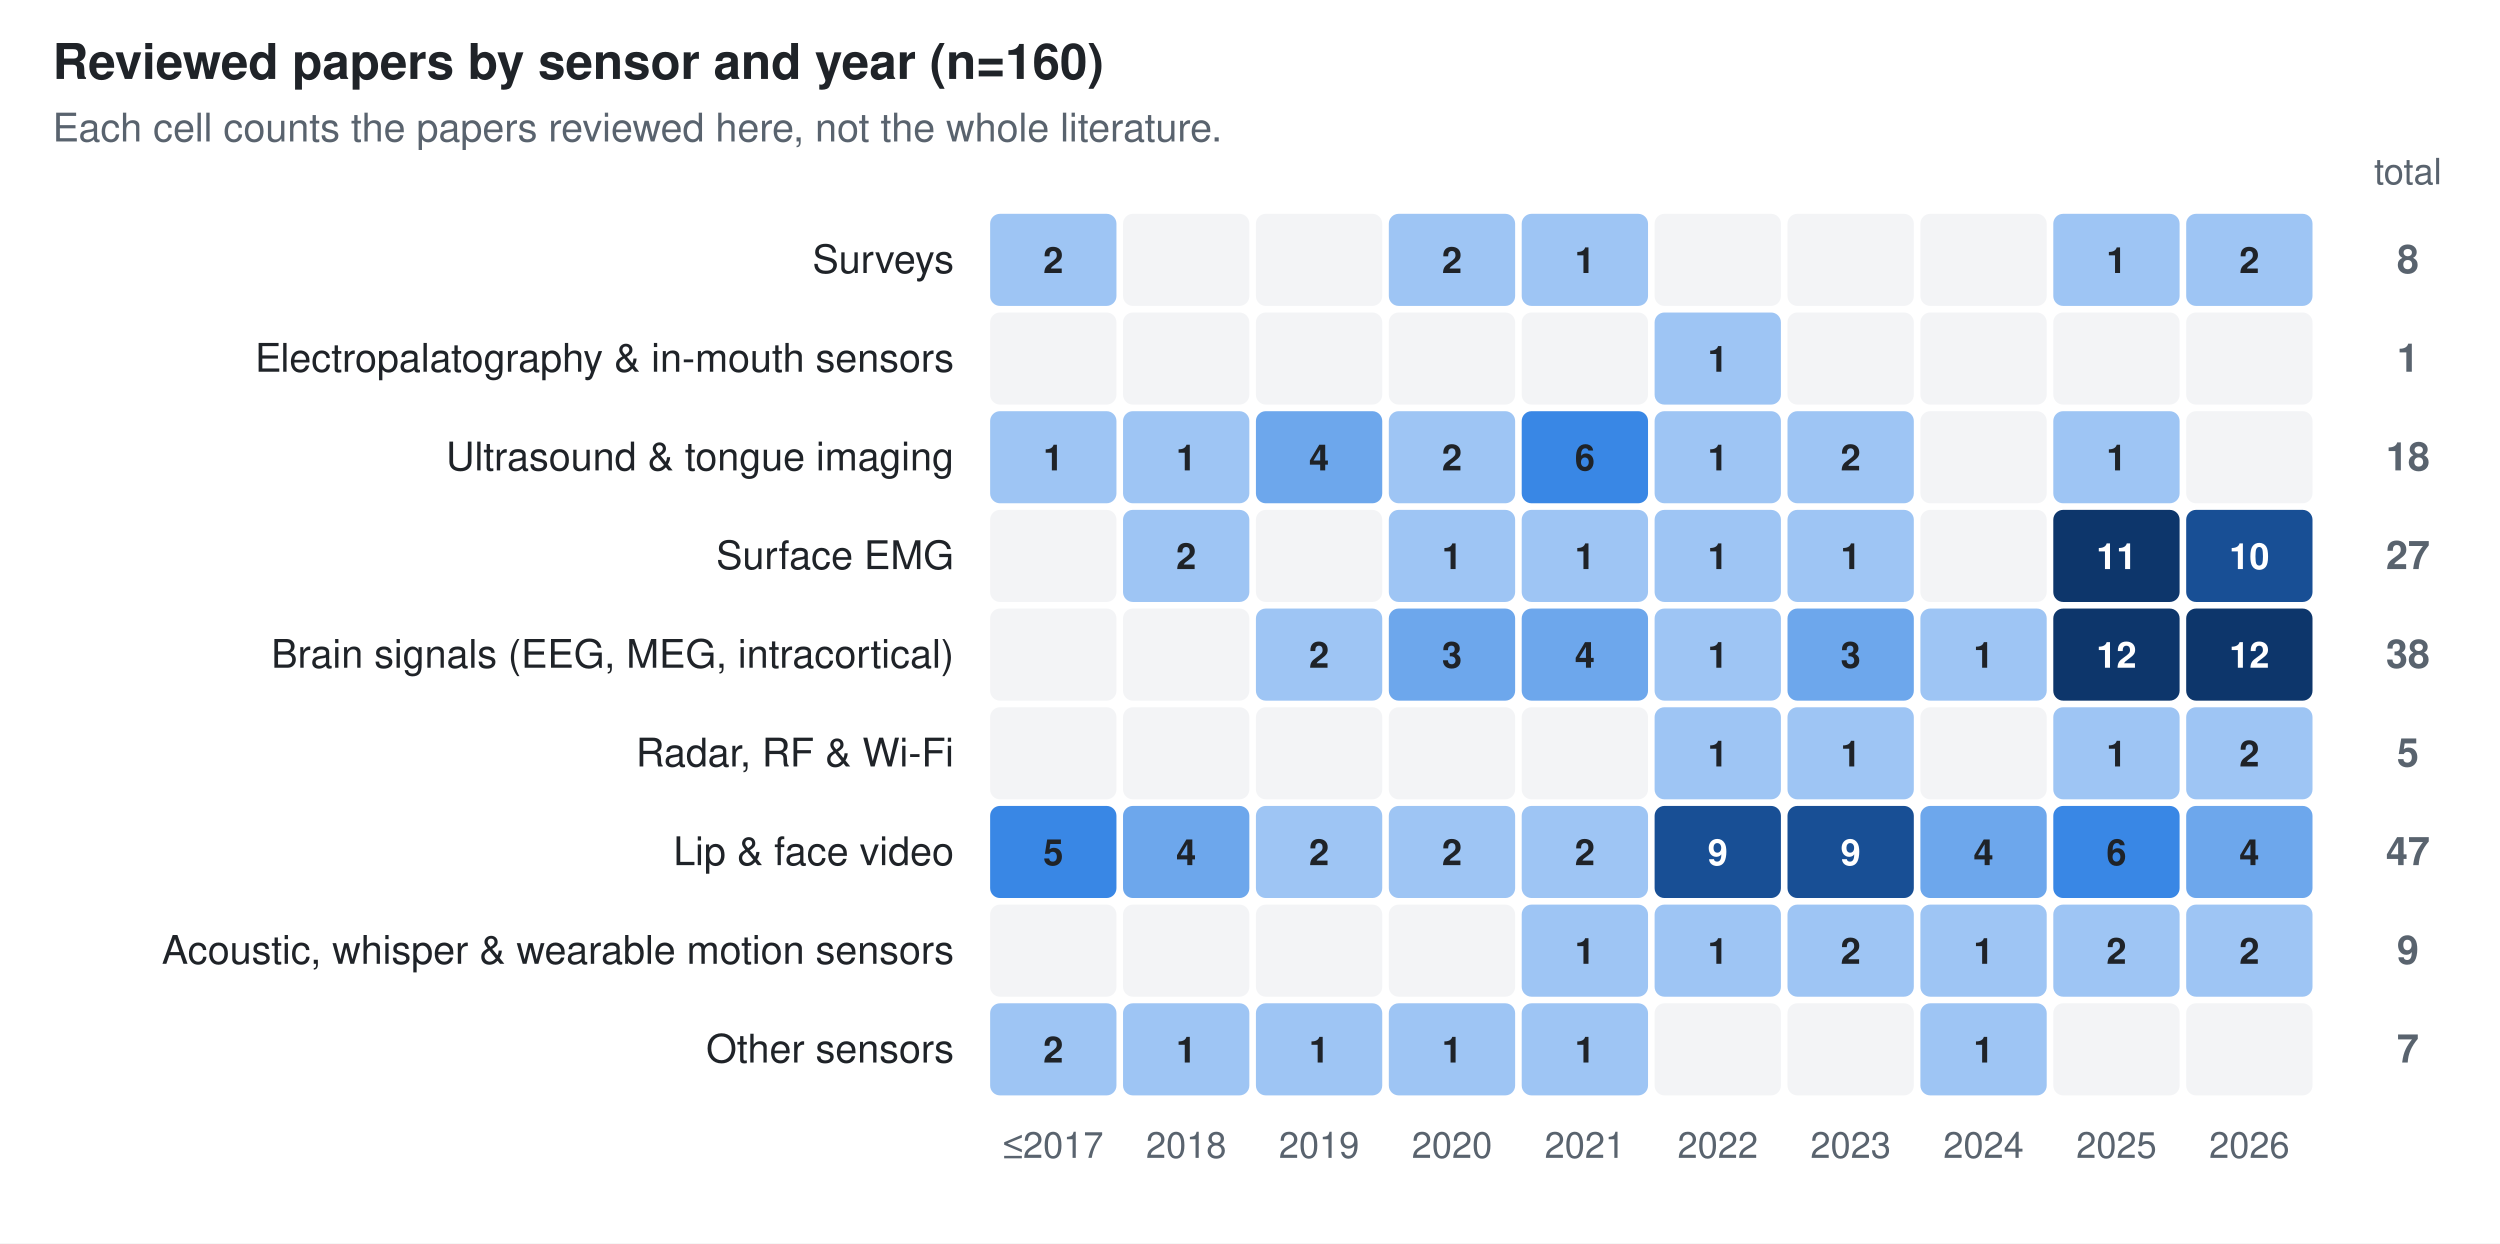
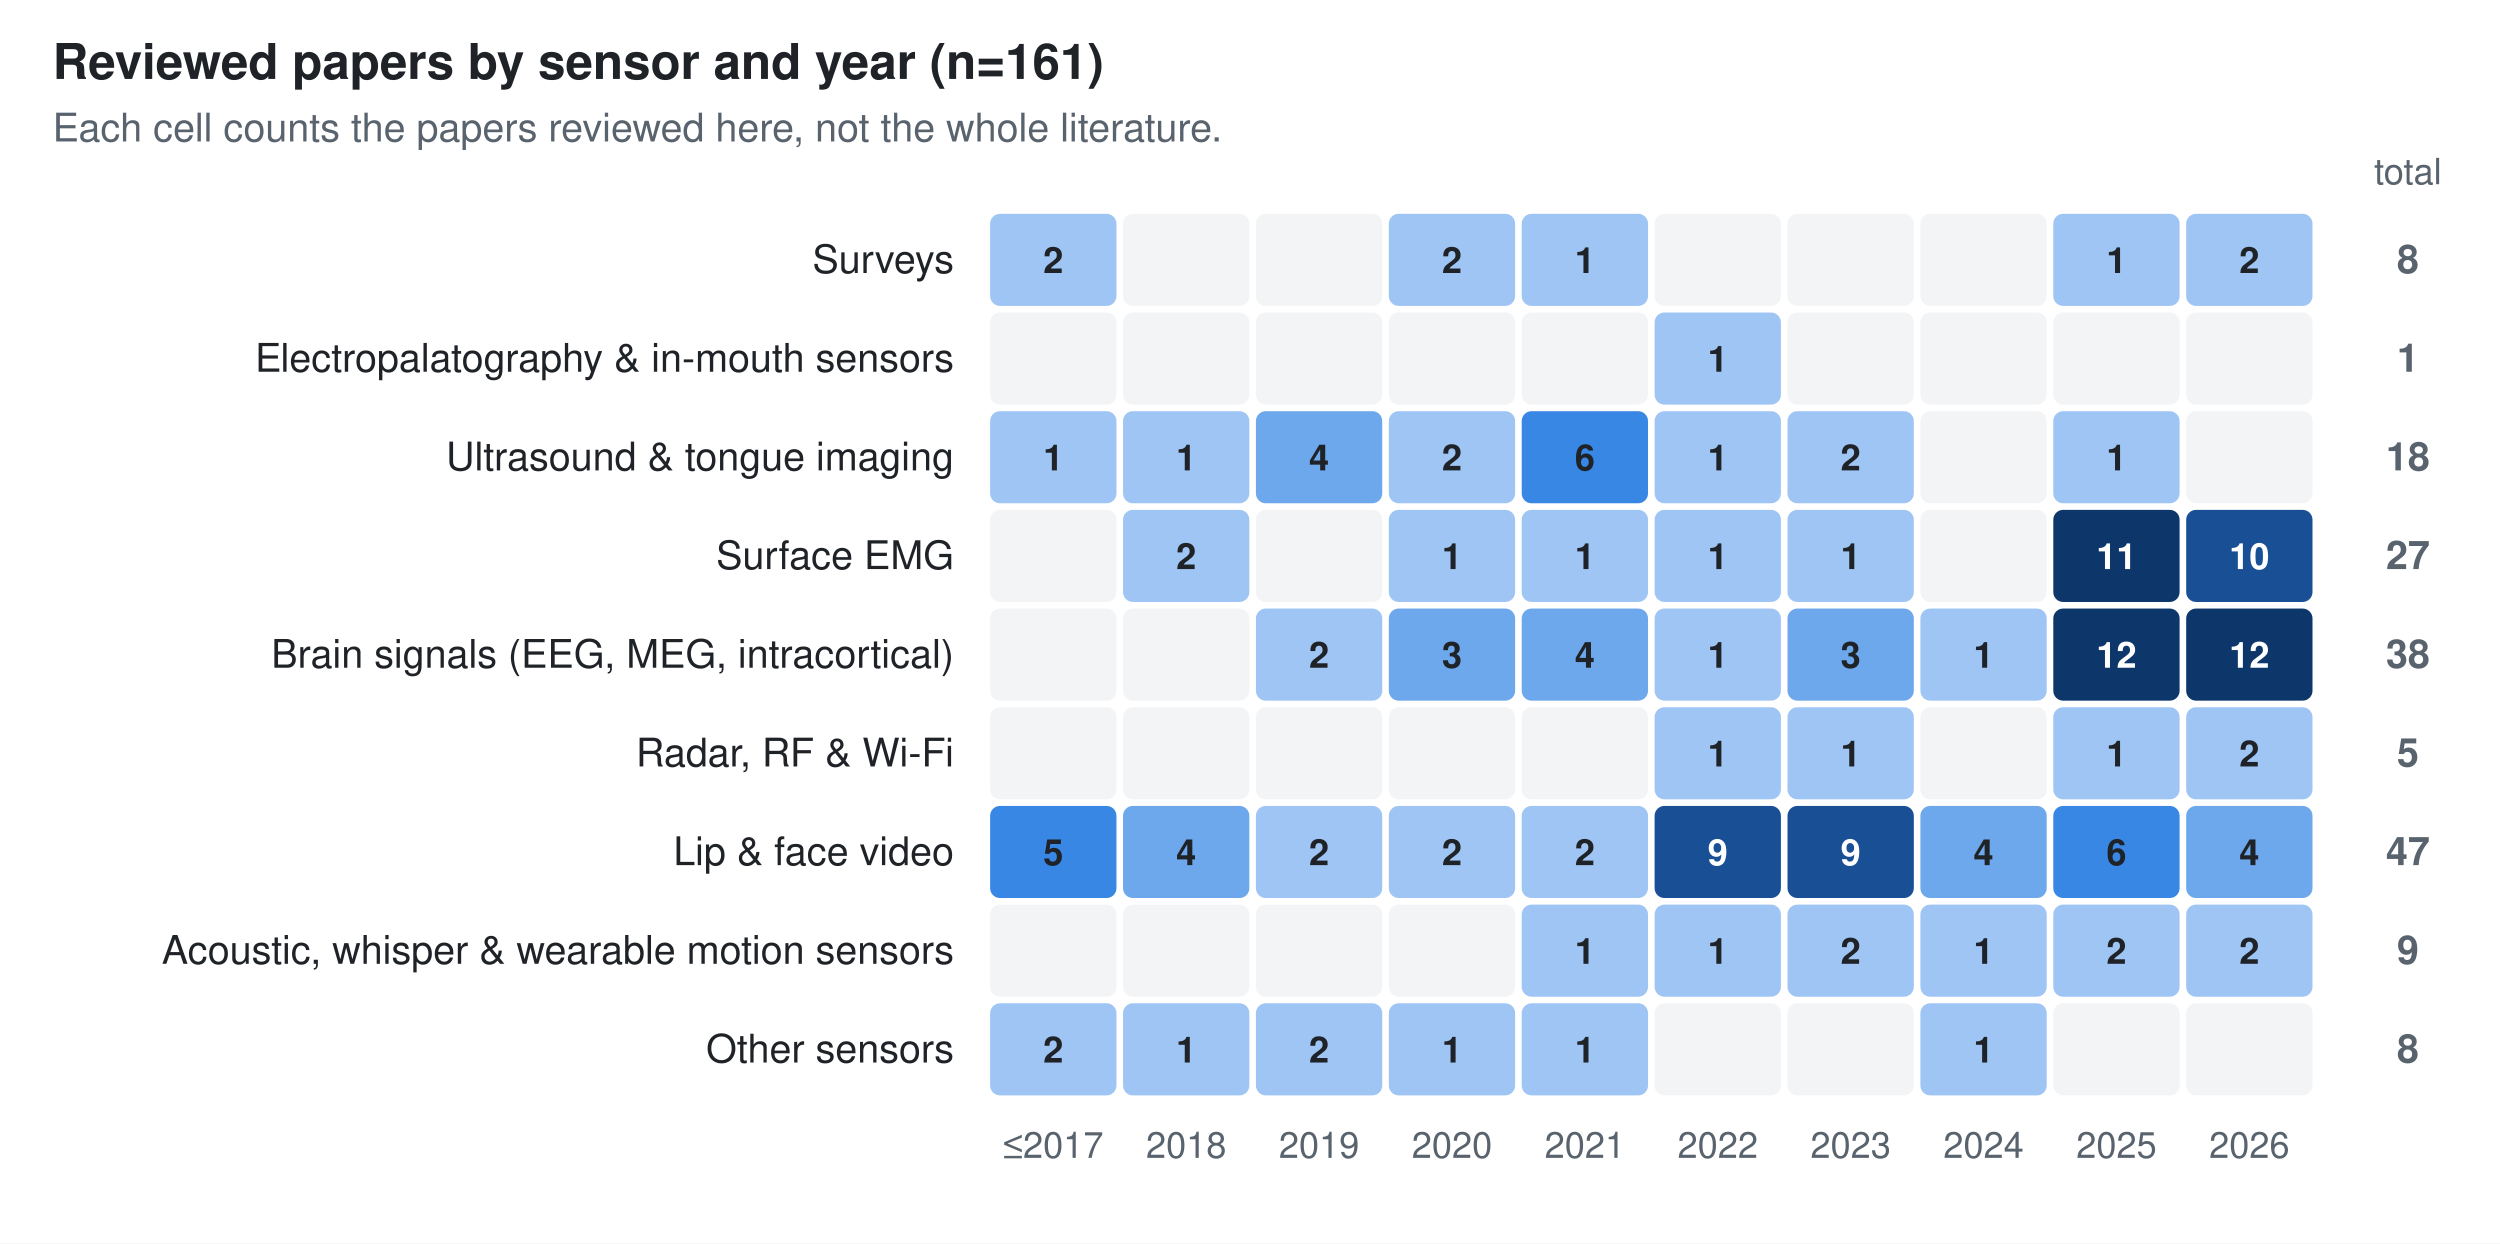
- <svg xmlns="http://www.w3.org/2000/svg" width="760" height="378" viewBox="0 0 760 378" font-family="-apple-system, BlinkMacSystemFont, 'Segoe UI', Helvetica, Arial, sans-serif" role="img" aria-label="Reviewed papers by sensor and year (n=160)">
+ <svg xmlns="http://www.w3.org/2000/svg" width="760" height="378" viewBox="0 0 760 378" font-family="-apple-system, BlinkMacSystemFont, 'Segoe UI', Helvetica, Arial, sans-serif" role="img" aria-label="Reviewed papers by sensor and year (n=161)">
  <rect width="760" height="378" fill="#ffffff" />
-   <text x="16.0" y="24.0" font-size="15" fill="#1f2328" text-anchor="start" font-weight="600">Reviewed papers by sensor and year (n=160)</text>
+   <text x="16.0" y="24.0" font-size="15" fill="#1f2328" text-anchor="start" font-weight="600">Reviewed papers by sensor and year (n=161)</text>
  <text x="16.0" y="43.0" font-size="12" fill="#59636e" text-anchor="start">Each cell counts the papers reviewed here, not the whole literature.</text>
  <text x="320.2" y="352.0" font-size="11" fill="#59636e" text-anchor="middle">≤2017</text>
  <text x="360.6" y="352.0" font-size="11" fill="#59636e" text-anchor="middle">2018</text>
  <text x="401.0" y="352.0" font-size="11" fill="#59636e" text-anchor="middle">2019</text>
  <text x="441.4" y="352.0" font-size="11" fill="#59636e" text-anchor="middle">2020</text>
  <text x="481.8" y="352.0" font-size="11" fill="#59636e" text-anchor="middle">2021</text>
  <text x="522.2" y="352.0" font-size="11" fill="#59636e" text-anchor="middle">2022</text>
  <text x="562.6" y="352.0" font-size="11" fill="#59636e" text-anchor="middle">2023</text>
  <text x="603.0" y="352.0" font-size="11" fill="#59636e" text-anchor="middle">2024</text>
  <text x="643.4" y="352.0" font-size="11" fill="#59636e" text-anchor="middle">2025</text>
  <text x="683.8" y="352.0" font-size="11" fill="#59636e" text-anchor="middle">2026</text>
  <text x="732.0" y="56.0" font-size="11" fill="#59636e" text-anchor="middle">total</text>
  <text x="290.0" y="83.0" font-size="12" fill="#1f2328" text-anchor="end">Surveys</text>
  <rect x="301.0" y="65.0" width="38.4" height="28.0" rx="3" fill="#9ec5f4" />
  <text x="320.2" y="83.0" font-size="11" fill="#1f2328" text-anchor="middle" font-weight="600">2</text>
  <rect x="341.4" y="65.0" width="38.4" height="28.0" rx="3" fill="#f3f4f6" />
  <rect x="381.8" y="65.0" width="38.4" height="28.0" rx="3" fill="#f3f4f6" />
  <rect x="422.2" y="65.0" width="38.4" height="28.0" rx="3" fill="#9ec5f4" />
  <text x="441.4" y="83.0" font-size="11" fill="#1f2328" text-anchor="middle" font-weight="600">2</text>
  <rect x="462.6" y="65.0" width="38.4" height="28.0" rx="3" fill="#9ec5f4" />
  <text x="481.8" y="83.0" font-size="11" fill="#1f2328" text-anchor="middle" font-weight="600">1</text>
  <rect x="503.0" y="65.0" width="38.4" height="28.0" rx="3" fill="#f3f4f6" />
  <rect x="543.4" y="65.0" width="38.4" height="28.0" rx="3" fill="#f3f4f6" />
  <rect x="583.8" y="65.0" width="38.4" height="28.0" rx="3" fill="#f3f4f6" />
  <rect x="624.2" y="65.0" width="38.4" height="28.0" rx="3" fill="#9ec5f4" />
  <text x="643.4" y="83.0" font-size="11" fill="#1f2328" text-anchor="middle" font-weight="600">1</text>
  <rect x="664.6" y="65.0" width="38.4" height="28.0" rx="3" fill="#9ec5f4" />
  <text x="683.8" y="83.0" font-size="11" fill="#1f2328" text-anchor="middle" font-weight="600">2</text>
  <text x="732.0" y="83.0" font-size="12" fill="#59636e" text-anchor="middle" font-weight="600">8</text>
  <text x="290.0" y="113.0" font-size="12" fill="#1f2328" text-anchor="end">Electropalatography &amp; in-mouth sensors</text>
  <rect x="301.0" y="95.0" width="38.4" height="28.0" rx="3" fill="#f3f4f6" />
  <rect x="341.4" y="95.0" width="38.4" height="28.0" rx="3" fill="#f3f4f6" />
  <rect x="381.8" y="95.0" width="38.4" height="28.0" rx="3" fill="#f3f4f6" />
  <rect x="422.2" y="95.0" width="38.4" height="28.0" rx="3" fill="#f3f4f6" />
  <rect x="462.6" y="95.0" width="38.4" height="28.0" rx="3" fill="#f3f4f6" />
  <rect x="503.0" y="95.0" width="38.4" height="28.0" rx="3" fill="#9ec5f4" />
  <text x="522.2" y="113.0" font-size="11" fill="#1f2328" text-anchor="middle" font-weight="600">1</text>
  <rect x="543.4" y="95.0" width="38.4" height="28.0" rx="3" fill="#f3f4f6" />
  <rect x="583.8" y="95.0" width="38.4" height="28.0" rx="3" fill="#f3f4f6" />
  <rect x="624.2" y="95.0" width="38.4" height="28.0" rx="3" fill="#f3f4f6" />
  <rect x="664.6" y="95.0" width="38.4" height="28.0" rx="3" fill="#f3f4f6" />
  <text x="732.0" y="113.0" font-size="12" fill="#59636e" text-anchor="middle" font-weight="600">1</text>
  <text x="290.0" y="143.0" font-size="12" fill="#1f2328" text-anchor="end">Ultrasound &amp; tongue imaging</text>
  <rect x="301.0" y="125.0" width="38.4" height="28.0" rx="3" fill="#9ec5f4" />
  <text x="320.2" y="143.0" font-size="11" fill="#1f2328" text-anchor="middle" font-weight="600">1</text>
  <rect x="341.4" y="125.0" width="38.4" height="28.0" rx="3" fill="#9ec5f4" />
  <text x="360.6" y="143.0" font-size="11" fill="#1f2328" text-anchor="middle" font-weight="600">1</text>
  <rect x="381.8" y="125.0" width="38.4" height="28.0" rx="3" fill="#6da7ec" />
  <text x="401.0" y="143.0" font-size="11" fill="#1f2328" text-anchor="middle" font-weight="600">4</text>
  <rect x="422.2" y="125.0" width="38.4" height="28.0" rx="3" fill="#9ec5f4" />
  <text x="441.4" y="143.0" font-size="11" fill="#1f2328" text-anchor="middle" font-weight="600">2</text>
  <rect x="462.6" y="125.0" width="38.4" height="28.0" rx="3" fill="#3987e5" />
  <text x="481.8" y="143.0" font-size="11" fill="#1f2328" text-anchor="middle" font-weight="600">6</text>
  <rect x="503.0" y="125.0" width="38.4" height="28.0" rx="3" fill="#9ec5f4" />
  <text x="522.2" y="143.0" font-size="11" fill="#1f2328" text-anchor="middle" font-weight="600">1</text>
  <rect x="543.4" y="125.0" width="38.4" height="28.0" rx="3" fill="#9ec5f4" />
  <text x="562.6" y="143.0" font-size="11" fill="#1f2328" text-anchor="middle" font-weight="600">2</text>
  <rect x="583.8" y="125.0" width="38.4" height="28.0" rx="3" fill="#f3f4f6" />
  <rect x="624.2" y="125.0" width="38.4" height="28.0" rx="3" fill="#9ec5f4" />
  <text x="643.4" y="143.0" font-size="11" fill="#1f2328" text-anchor="middle" font-weight="600">1</text>
  <rect x="664.6" y="125.0" width="38.4" height="28.0" rx="3" fill="#f3f4f6" />
  <text x="732.0" y="143.0" font-size="12" fill="#59636e" text-anchor="middle" font-weight="600">18</text>
  <text x="290.0" y="173.0" font-size="12" fill="#1f2328" text-anchor="end">Surface EMG</text>
  <rect x="301.0" y="155.0" width="38.4" height="28.0" rx="3" fill="#f3f4f6" />
  <rect x="341.4" y="155.0" width="38.4" height="28.0" rx="3" fill="#9ec5f4" />
  <text x="360.6" y="173.0" font-size="11" fill="#1f2328" text-anchor="middle" font-weight="600">2</text>
  <rect x="381.8" y="155.0" width="38.4" height="28.0" rx="3" fill="#f3f4f6" />
  <rect x="422.2" y="155.0" width="38.4" height="28.0" rx="3" fill="#9ec5f4" />
  <text x="441.4" y="173.0" font-size="11" fill="#1f2328" text-anchor="middle" font-weight="600">1</text>
  <rect x="462.6" y="155.0" width="38.4" height="28.0" rx="3" fill="#9ec5f4" />
  <text x="481.8" y="173.0" font-size="11" fill="#1f2328" text-anchor="middle" font-weight="600">1</text>
  <rect x="503.0" y="155.0" width="38.4" height="28.0" rx="3" fill="#9ec5f4" />
  <text x="522.2" y="173.0" font-size="11" fill="#1f2328" text-anchor="middle" font-weight="600">1</text>
  <rect x="543.4" y="155.0" width="38.4" height="28.0" rx="3" fill="#9ec5f4" />
  <text x="562.6" y="173.0" font-size="11" fill="#1f2328" text-anchor="middle" font-weight="600">1</text>
  <rect x="583.8" y="155.0" width="38.4" height="28.0" rx="3" fill="#f3f4f6" />
  <rect x="624.2" y="155.0" width="38.4" height="28.0" rx="3" fill="#0d366b" />
  <text x="643.4" y="173.0" font-size="11" fill="#ffffff" text-anchor="middle" font-weight="600">11</text>
  <rect x="664.6" y="155.0" width="38.4" height="28.0" rx="3" fill="#184f95" />
  <text x="683.8" y="173.0" font-size="11" fill="#ffffff" text-anchor="middle" font-weight="600">10</text>
  <text x="732.0" y="173.0" font-size="12" fill="#59636e" text-anchor="middle" font-weight="600">27</text>
  <text x="290.0" y="203.0" font-size="12" fill="#1f2328" text-anchor="end">Brain signals (EEG, MEG, intracortical)</text>
  <rect x="301.0" y="185.0" width="38.4" height="28.0" rx="3" fill="#f3f4f6" />
  <rect x="341.4" y="185.0" width="38.4" height="28.0" rx="3" fill="#f3f4f6" />
  <rect x="381.8" y="185.0" width="38.4" height="28.0" rx="3" fill="#9ec5f4" />
  <text x="401.0" y="203.0" font-size="11" fill="#1f2328" text-anchor="middle" font-weight="600">2</text>
  <rect x="422.2" y="185.0" width="38.4" height="28.0" rx="3" fill="#6da7ec" />
  <text x="441.4" y="203.0" font-size="11" fill="#1f2328" text-anchor="middle" font-weight="600">3</text>
  <rect x="462.6" y="185.0" width="38.4" height="28.0" rx="3" fill="#6da7ec" />
  <text x="481.8" y="203.0" font-size="11" fill="#1f2328" text-anchor="middle" font-weight="600">4</text>
  <rect x="503.0" y="185.0" width="38.4" height="28.0" rx="3" fill="#9ec5f4" />
  <text x="522.2" y="203.0" font-size="11" fill="#1f2328" text-anchor="middle" font-weight="600">1</text>
  <rect x="543.4" y="185.0" width="38.4" height="28.0" rx="3" fill="#6da7ec" />
  <text x="562.6" y="203.0" font-size="11" fill="#1f2328" text-anchor="middle" font-weight="600">3</text>
  <rect x="583.8" y="185.0" width="38.4" height="28.0" rx="3" fill="#9ec5f4" />
  <text x="603.0" y="203.0" font-size="11" fill="#1f2328" text-anchor="middle" font-weight="600">1</text>
  <rect x="624.2" y="185.0" width="38.4" height="28.0" rx="3" fill="#0d366b" />
  <text x="643.4" y="203.0" font-size="11" fill="#ffffff" text-anchor="middle" font-weight="600">12</text>
  <rect x="664.6" y="185.0" width="38.4" height="28.0" rx="3" fill="#0d366b" />
  <text x="683.8" y="203.0" font-size="11" fill="#ffffff" text-anchor="middle" font-weight="600">12</text>
  <text x="732.0" y="203.0" font-size="12" fill="#59636e" text-anchor="middle" font-weight="600">38</text>
  <text x="290.0" y="233.0" font-size="12" fill="#1f2328" text-anchor="end">Radar, RF &amp; Wi-Fi</text>
  <rect x="301.0" y="215.0" width="38.4" height="28.0" rx="3" fill="#f3f4f6" />
  <rect x="341.4" y="215.0" width="38.4" height="28.0" rx="3" fill="#f3f4f6" />
  <rect x="381.8" y="215.0" width="38.4" height="28.0" rx="3" fill="#f3f4f6" />
  <rect x="422.2" y="215.0" width="38.4" height="28.0" rx="3" fill="#f3f4f6" />
  <rect x="462.6" y="215.0" width="38.4" height="28.0" rx="3" fill="#f3f4f6" />
  <rect x="503.0" y="215.0" width="38.4" height="28.0" rx="3" fill="#9ec5f4" />
  <text x="522.2" y="233.0" font-size="11" fill="#1f2328" text-anchor="middle" font-weight="600">1</text>
  <rect x="543.4" y="215.0" width="38.4" height="28.0" rx="3" fill="#9ec5f4" />
  <text x="562.6" y="233.0" font-size="11" fill="#1f2328" text-anchor="middle" font-weight="600">1</text>
  <rect x="583.8" y="215.0" width="38.4" height="28.0" rx="3" fill="#f3f4f6" />
  <rect x="624.2" y="215.0" width="38.4" height="28.0" rx="3" fill="#9ec5f4" />
  <text x="643.4" y="233.0" font-size="11" fill="#1f2328" text-anchor="middle" font-weight="600">1</text>
  <rect x="664.6" y="215.0" width="38.4" height="28.0" rx="3" fill="#9ec5f4" />
  <text x="683.8" y="233.0" font-size="11" fill="#1f2328" text-anchor="middle" font-weight="600">2</text>
  <text x="732.0" y="233.0" font-size="12" fill="#59636e" text-anchor="middle" font-weight="600">5</text>
  <text x="290.0" y="263.0" font-size="12" fill="#1f2328" text-anchor="end">Lip &amp; face video</text>
  <rect x="301.0" y="245.0" width="38.4" height="28.0" rx="3" fill="#3987e5" />
  <text x="320.2" y="263.0" font-size="11" fill="#1f2328" text-anchor="middle" font-weight="600">5</text>
  <rect x="341.4" y="245.0" width="38.4" height="28.0" rx="3" fill="#6da7ec" />
  <text x="360.6" y="263.0" font-size="11" fill="#1f2328" text-anchor="middle" font-weight="600">4</text>
  <rect x="381.8" y="245.0" width="38.4" height="28.0" rx="3" fill="#9ec5f4" />
  <text x="401.0" y="263.0" font-size="11" fill="#1f2328" text-anchor="middle" font-weight="600">2</text>
  <rect x="422.2" y="245.0" width="38.4" height="28.0" rx="3" fill="#9ec5f4" />
  <text x="441.4" y="263.0" font-size="11" fill="#1f2328" text-anchor="middle" font-weight="600">2</text>
  <rect x="462.6" y="245.0" width="38.4" height="28.0" rx="3" fill="#9ec5f4" />
  <text x="481.8" y="263.0" font-size="11" fill="#1f2328" text-anchor="middle" font-weight="600">2</text>
  <rect x="503.0" y="245.0" width="38.4" height="28.0" rx="3" fill="#184f95" />
  <text x="522.2" y="263.0" font-size="11" fill="#ffffff" text-anchor="middle" font-weight="600">9</text>
  <rect x="543.4" y="245.0" width="38.4" height="28.0" rx="3" fill="#184f95" />
  <text x="562.6" y="263.0" font-size="11" fill="#ffffff" text-anchor="middle" font-weight="600">9</text>
  <rect x="583.8" y="245.0" width="38.4" height="28.0" rx="3" fill="#6da7ec" />
  <text x="603.0" y="263.0" font-size="11" fill="#1f2328" text-anchor="middle" font-weight="600">4</text>
  <rect x="624.2" y="245.0" width="38.4" height="28.0" rx="3" fill="#3987e5" />
  <text x="643.4" y="263.0" font-size="11" fill="#1f2328" text-anchor="middle" font-weight="600">6</text>
  <rect x="664.6" y="245.0" width="38.4" height="28.0" rx="3" fill="#6da7ec" />
  <text x="683.8" y="263.0" font-size="11" fill="#1f2328" text-anchor="middle" font-weight="600">4</text>
  <text x="732.0" y="263.0" font-size="12" fill="#59636e" text-anchor="middle" font-weight="600">47</text>
  <text x="290.0" y="293.0" font-size="12" fill="#1f2328" text-anchor="end">Acoustic, whisper &amp; wearable motion sensors</text>
  <rect x="301.0" y="275.0" width="38.4" height="28.0" rx="3" fill="#f3f4f6" />
  <rect x="341.4" y="275.0" width="38.4" height="28.0" rx="3" fill="#f3f4f6" />
  <rect x="381.8" y="275.0" width="38.4" height="28.0" rx="3" fill="#f3f4f6" />
  <rect x="422.2" y="275.0" width="38.4" height="28.0" rx="3" fill="#f3f4f6" />
  <rect x="462.6" y="275.0" width="38.4" height="28.0" rx="3" fill="#9ec5f4" />
  <text x="481.8" y="293.0" font-size="11" fill="#1f2328" text-anchor="middle" font-weight="600">1</text>
  <rect x="503.0" y="275.0" width="38.4" height="28.0" rx="3" fill="#9ec5f4" />
  <text x="522.2" y="293.0" font-size="11" fill="#1f2328" text-anchor="middle" font-weight="600">1</text>
  <rect x="543.4" y="275.0" width="38.4" height="28.0" rx="3" fill="#9ec5f4" />
  <text x="562.6" y="293.0" font-size="11" fill="#1f2328" text-anchor="middle" font-weight="600">2</text>
  <rect x="583.8" y="275.0" width="38.4" height="28.0" rx="3" fill="#9ec5f4" />
  <text x="603.0" y="293.0" font-size="11" fill="#1f2328" text-anchor="middle" font-weight="600">1</text>
  <rect x="624.2" y="275.0" width="38.4" height="28.0" rx="3" fill="#9ec5f4" />
  <text x="643.4" y="293.0" font-size="11" fill="#1f2328" text-anchor="middle" font-weight="600">2</text>
  <rect x="664.6" y="275.0" width="38.4" height="28.0" rx="3" fill="#9ec5f4" />
  <text x="683.8" y="293.0" font-size="11" fill="#1f2328" text-anchor="middle" font-weight="600">2</text>
  <text x="732.0" y="293.0" font-size="12" fill="#59636e" text-anchor="middle" font-weight="600">9</text>
  <text x="290.0" y="323.0" font-size="12" fill="#1f2328" text-anchor="end">Other sensors</text>
  <rect x="301.0" y="305.0" width="38.4" height="28.0" rx="3" fill="#9ec5f4" />
  <text x="320.2" y="323.0" font-size="11" fill="#1f2328" text-anchor="middle" font-weight="600">2</text>
  <rect x="341.4" y="305.0" width="38.4" height="28.0" rx="3" fill="#9ec5f4" />
  <text x="360.6" y="323.0" font-size="11" fill="#1f2328" text-anchor="middle" font-weight="600">1</text>
  <rect x="381.8" y="305.0" width="38.4" height="28.0" rx="3" fill="#9ec5f4" />
-   <text x="401.0" y="323.0" font-size="11" fill="#1f2328" text-anchor="middle" font-weight="600">1</text>
+   <text x="401.0" y="323.0" font-size="11" fill="#1f2328" text-anchor="middle" font-weight="600">2</text>
  <rect x="422.2" y="305.0" width="38.4" height="28.0" rx="3" fill="#9ec5f4" />
  <text x="441.4" y="323.0" font-size="11" fill="#1f2328" text-anchor="middle" font-weight="600">1</text>
  <rect x="462.6" y="305.0" width="38.4" height="28.0" rx="3" fill="#9ec5f4" />
  <text x="481.8" y="323.0" font-size="11" fill="#1f2328" text-anchor="middle" font-weight="600">1</text>
  <rect x="503.0" y="305.0" width="38.4" height="28.0" rx="3" fill="#f3f4f6" />
  <rect x="543.4" y="305.0" width="38.4" height="28.0" rx="3" fill="#f3f4f6" />
  <rect x="583.8" y="305.0" width="38.4" height="28.0" rx="3" fill="#9ec5f4" />
  <text x="603.0" y="323.0" font-size="11" fill="#1f2328" text-anchor="middle" font-weight="600">1</text>
  <rect x="624.2" y="305.0" width="38.4" height="28.0" rx="3" fill="#f3f4f6" />
  <rect x="664.6" y="305.0" width="38.4" height="28.0" rx="3" fill="#f3f4f6" />
-   <text x="732.0" y="323.0" font-size="12" fill="#59636e" text-anchor="middle" font-weight="600">7</text>
+   <text x="732.0" y="323.0" font-size="12" fill="#59636e" text-anchor="middle" font-weight="600">8</text>
</svg>
